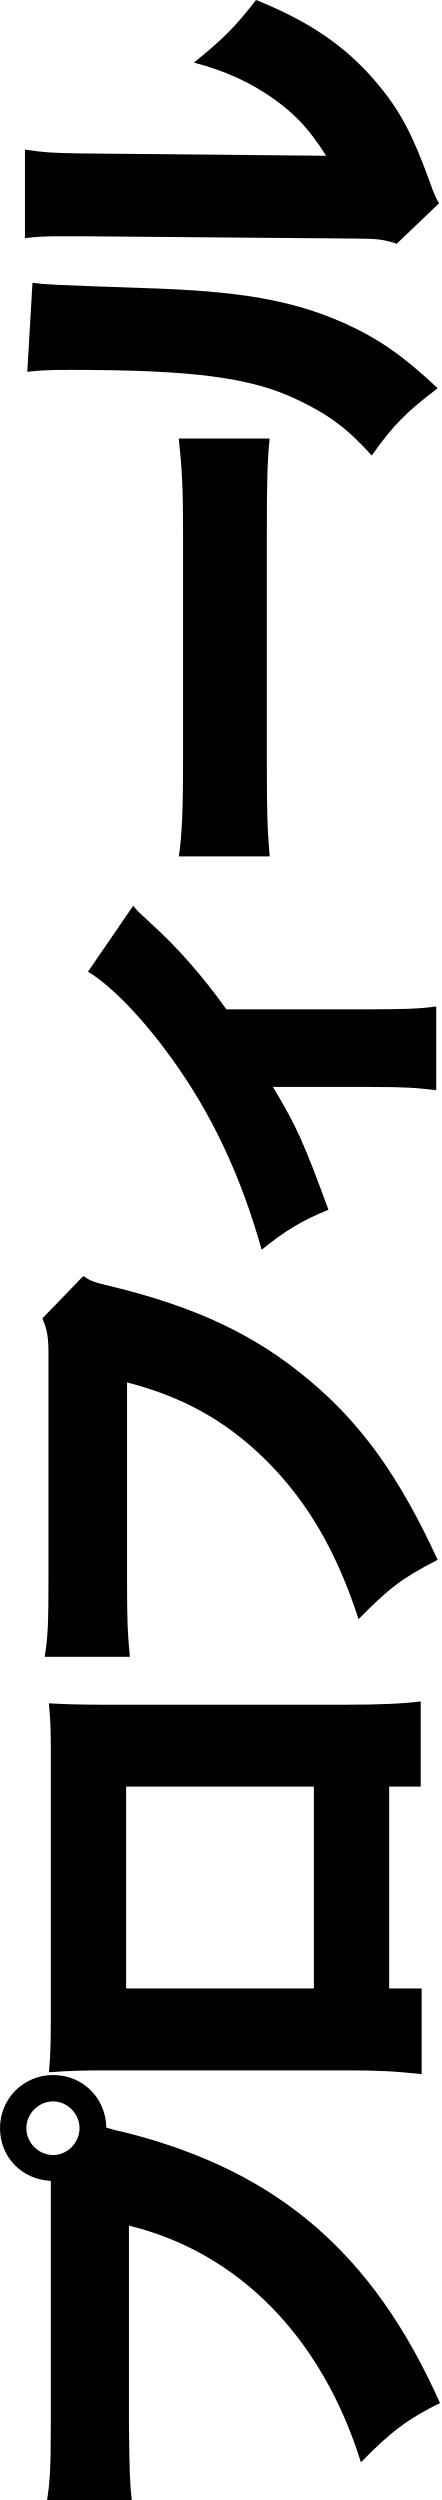
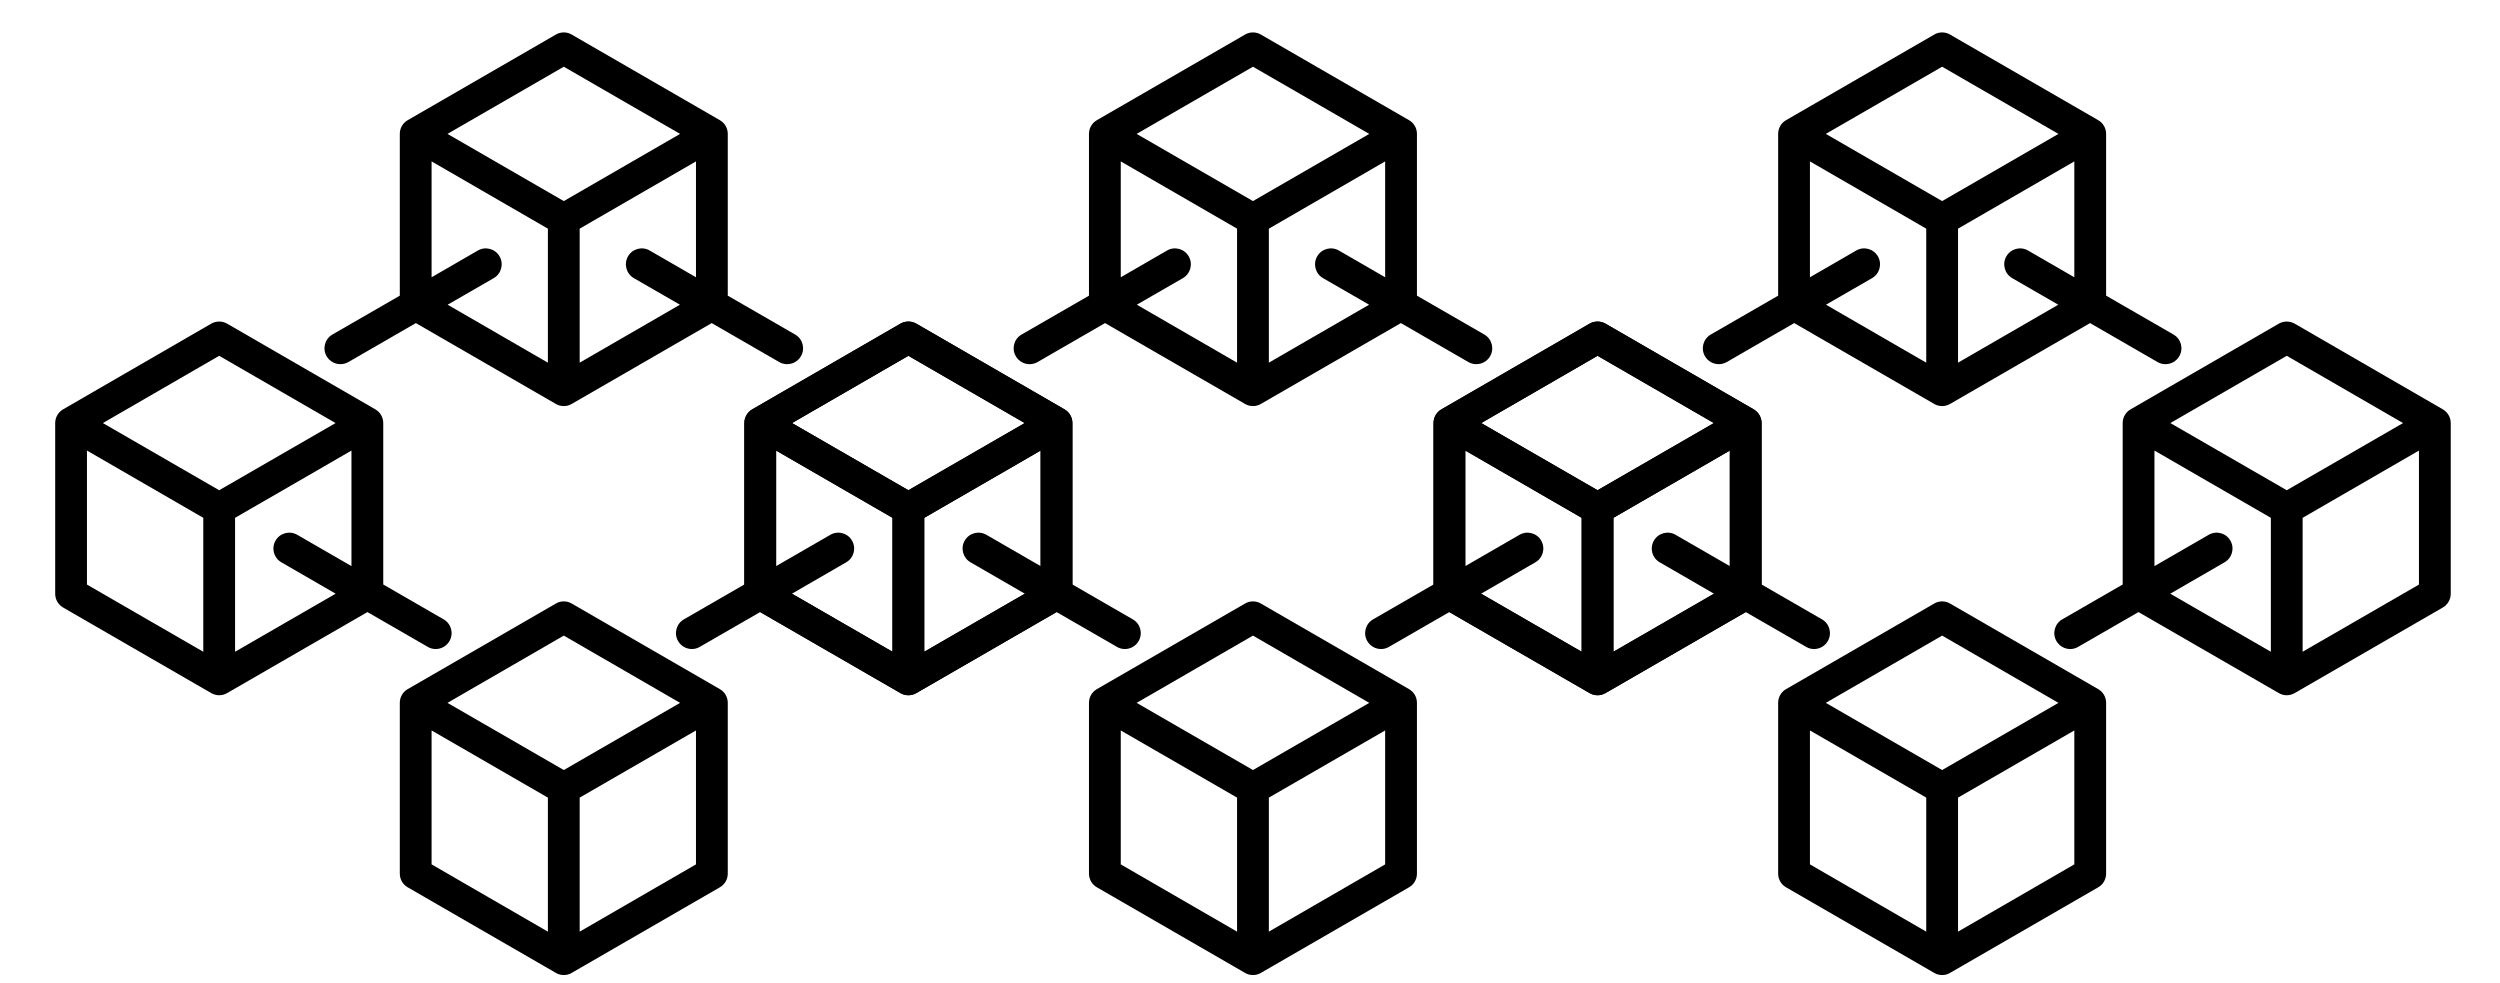
- <svg xmlns="http://www.w3.org/2000/svg" aria-hidden="true" fill="currentColor" width="135" height="765" viewBox="0 0 135 765">
-   <path id="katakana-profile" d="M32.544 651.088l1.152.288c.576.144 1.008.288 1.44.432l3.744.864c46.224 11.808 75.312 36.864 95.76 82.656-9.648 4.752-15.12 8.784-24.192 18.144-11.952-38.304-37.44-64.224-70.992-72.432v60.192c.144 15.264.288 18.72.864 23.76H14.4c.864-5.472 1.152-9.504 1.152-24.192v-73.44C6.624 666.928 0 660.016 0 651.232c0-9.072 7.2-16.272 16.272-16.272s16.128 7.056 16.272 16.128zm-24.48.144c0 4.464 3.744 8.208 8.208 8.208 4.32 0 8.064-3.744 8.064-8.208s-3.744-8.208-8.064-8.208c-4.464 0-8.208 3.744-8.208 8.208zm111.024-104.528v61.776h9.936v26.208c-7.92-.864-12.816-1.152-23.472-1.152H31.536c-6.192 0-10.656.144-16.56.576.432-5.04.576-7.92.576-17.424v-77.616c0-8.928 0-11.088-.576-17.856 5.04.288 10.224.432 16.992.432h73.008c11.088 0 18-.288 23.76-1.008v26.064h-9.648zm-23.04 0H38.592v61.776h57.456v-61.776zM12.96 403.44l12.528-12.96c2.448 1.584 3.168 1.872 8.064 3.024 26.784 6.48 44.784 15.12 61.2 28.944 15.984 13.392 27.504 29.52 39.168 54.864-10.944 5.616-14.832 8.64-24.192 18.144-6.768-20.736-15.552-35.856-28.224-48.528-12.24-12.096-25.344-19.44-42.624-23.904v59.76c0 13.968.144 16.56.864 24.192H13.68c1.008-6.192 1.152-10.512 1.152-24.624v-68.4c0-4.752-.432-7.344-1.872-10.512zm13.968-106.112l13.824-20.16c1.584 1.872 1.584 1.872 5.04 5.04 8.64 7.776 16.272 16.56 23.472 26.64h44.352c9.36 0 14.688-.144 19.872-.864v25.632c-5.616-.72-9.36-1.008-19.872-1.008H83.52c7.344 12.24 9.36 16.848 16.992 37.584-7.92 3.168-13.392 6.48-20.448 12.24-6.192-22.176-15.12-41.328-27.36-58.32-8.784-12.24-18.432-22.32-25.776-26.784zm55.584-35.264H54.72c1.008-6.768 1.296-14.544 1.296-29.52v-68.832c0-14.4-.288-19.872-1.296-29.52h27.792c-.72 6.912-.864 13.248-.864 29.664V232.4c0 16.128.144 20.88.864 29.664zM8.352 113.76l1.584-27.216c4.896.576 4.896.576 33.408 1.584 30.096.864 46.08 3.744 61.776 10.656 10.656 4.752 18.432 10.224 28.8 20.016-9.648 7.344-13.68 11.376-20.16 20.592-7.344-8.208-13.392-12.672-22.896-17.136-14.112-6.768-31.968-9.072-69.264-9.072-6.336 0-9.504.144-13.248.576zm-.72-40.896V45.792c5.904.864 8.208 1.008 16.704 1.152l75.456.72c-4.896-7.776-9.072-12.384-15.84-17.28-7.344-5.184-14.832-8.64-24.624-11.232C68.256 11.952 72 8.208 78.336 0c16.128 6.48 27.216 13.968 36.576 24.912 7.344 8.64 11.088 15.696 16.416 30.24 1.44 4.032 1.872 5.184 3.024 7.056l-12.96 12.384c-3.744-1.296-6.192-1.584-12.096-1.584l-85.248-.72h-5.184c-4.608 0-7.776.144-11.232.576z" />
+ <svg xmlns="http://www.w3.org/2000/svg" aria-hidden="true" fill="currentColor" width="560" height="220" viewBox="0 0 560 220">
+   <path id="katakana-project" d="M 155.898 193.621 L 129.848 208.688 L 129.848 178.668 L 155.898 163.621 Z M 96.676 163.621 L 122.727 178.668 L 122.727 208.688 L 96.676 193.621 Z M 126.289 142.375 L 152.34 157.441 L 126.289 172.488 L 100.234 157.441 Z M 161.238 154.359 L 128.066 135.195 C 126.973 134.547 125.602 134.547 124.508 135.195 L 91.336 154.359 C 90.223 154.992 89.555 156.16 89.555 157.441 L 89.555 195.68 C 89.555 196.961 90.223 198.129 91.336 198.762 L 124.508 217.926 C 125.062 218.262 125.676 218.41 126.289 218.41 C 126.898 218.41 127.512 218.262 128.066 217.926 L 161.238 198.762 C 162.352 198.129 163.02 196.961 163.02 195.68 L 163.02 157.441 C 163.02 156.16 162.352 154.992 161.238 154.359 " fill-opacity="1" fill-rule="nonzero" />
+   <path fill="#000000" d="M 96.676 36.152 L 104.277 40.551 L 122.727 51.219 L 122.727 81.238 L 100.273 68.254 L 110.602 62.297 C 112.305 61.312 112.883 59.125 111.898 57.418 C 110.914 55.711 108.727 55.133 107.039 56.117 L 96.676 62.109 Z M 126.289 14.945 L 152.34 29.992 L 126.289 45.043 L 100.234 29.992 Z M 145.535 56.117 C 143.828 55.133 141.66 55.711 140.676 57.418 C 139.695 59.125 140.27 61.312 141.973 62.297 L 152.301 68.254 L 129.848 81.238 L 129.848 51.219 L 148.297 40.551 L 155.898 36.152 L 155.898 62.109 Z M 76.258 81.574 C 76.852 81.574 77.465 81.426 78.02 81.109 L 93.152 72.371 L 124.508 90.48 C 125.062 90.812 125.676 90.961 126.289 90.961 C 126.898 90.961 127.512 90.812 128.066 90.48 L 159.422 72.371 L 174.555 81.109 C 175.109 81.426 175.723 81.574 176.316 81.574 C 177.559 81.574 178.746 80.941 179.41 79.793 C 180.395 78.105 179.82 75.914 178.113 74.934 L 163.02 66.23 L 163.02 29.992 C 163.02 28.715 162.352 27.547 161.238 26.914 L 128.066 7.746 C 126.973 7.098 125.602 7.098 124.508 7.746 L 91.336 26.914 C 90.223 27.547 89.555 28.715 89.555 29.992 L 89.555 66.23 L 74.461 74.934 C 72.754 75.914 72.18 78.105 73.164 79.793 C 73.832 80.941 75.016 81.574 76.258 81.574 " fill-opacity="1" fill-rule="nonzero" />
+   <g clip-path="url(#a06b0aca3c)">
+     <path fill="#000000" d="M 52.656 145.992 L 52.656 115.992 L 71.125 105.324 L 78.727 100.926 L 78.727 126.809 L 66.582 119.797 C 64.875 118.812 62.703 119.387 61.723 121.094 C 60.738 122.801 61.312 124.973 63.02 125.953 L 75.184 132.988 Z M 19.48 100.926 L 27.086 105.324 L 45.535 115.992 L 45.535 145.992 L 19.48 130.945 Z M 49.094 79.699 L 75.164 94.766 L 49.094 109.812 L 23.043 94.766 Z M 95.82 144.898 C 96.379 145.234 96.988 145.383 97.602 145.383 C 98.824 145.383 100.012 144.75 100.68 143.602 C 101.664 141.895 101.09 139.723 99.383 138.738 L 85.848 130.926 L 85.848 94.766 C 85.848 93.484 85.16 92.316 84.066 91.688 L 50.875 72.5 C 49.781 71.871 48.426 71.871 47.312 72.5 L 14.141 91.688 C 13.047 92.316 12.363 93.484 12.363 94.766 L 12.363 133.004 C 12.363 134.285 13.047 135.453 14.141 136.086 L 47.312 155.25 C 47.871 155.566 48.484 155.734 49.094 155.734 C 49.727 155.734 50.336 155.566 50.875 155.25 L 82.305 137.105 L 95.82 144.898 " fill-opacity="1" fill-rule="nonzero" />
+   </g>
+   <g clip-path="url(#d3483c977e)">
+     <path fill="#000000" d="M 207.039 145.992 L 207.039 115.992 L 225.492 105.324 L 233.094 100.926 L 233.094 130.945 Z M 190.852 121.094 C 189.871 119.387 187.699 118.812 185.996 119.797 L 173.848 126.809 L 173.848 100.926 L 181.453 105.324 L 199.922 115.992 L 199.922 145.992 L 177.391 132.988 L 189.555 125.953 C 191.262 124.973 191.836 122.801 190.852 121.094 Z M 203.48 79.699 L 229.531 94.766 L 203.48 109.812 L 177.41 94.766 Z M 238.434 91.688 L 205.262 72.5 C 204.148 71.871 202.793 71.871 201.699 72.5 L 168.508 91.688 C 167.414 92.316 166.73 93.484 166.73 94.766 L 166.73 130.926 L 153.191 138.738 C 151.488 139.723 150.91 141.895 151.895 143.602 C 152.562 144.75 153.75 145.383 154.973 145.383 C 155.586 145.383 156.195 145.234 156.754 144.898 L 170.27 137.105 L 201.699 155.25 C 202.238 155.566 202.852 155.734 203.48 155.734 C 204.094 155.734 204.703 155.566 205.262 155.25 L 238.434 136.086 C 239.527 135.453 240.215 134.285 240.215 133.004 L 240.215 94.766 C 240.215 93.484 239.527 92.316 238.434 91.688 " fill-opacity="1" fill-rule="nonzero" />
+   </g>
+   <path fill="#000000" d="M 310.273 193.621 L 284.223 208.688 L 284.223 178.668 L 310.273 163.621 Z M 251.051 163.621 L 277.102 178.668 L 277.102 208.688 L 251.051 193.621 Z M 280.664 142.375 L 306.715 157.441 L 280.664 172.488 L 254.609 157.441 Z M 315.613 154.359 L 282.441 135.195 C 281.348 134.547 279.977 134.547 278.883 135.195 L 245.711 154.359 C 244.598 154.992 243.93 156.16 243.93 157.441 L 243.93 195.68 C 243.93 196.961 244.598 198.129 245.711 198.762 L 278.883 217.926 C 279.438 218.262 280.051 218.41 280.664 218.41 C 281.273 218.41 281.887 218.262 282.441 217.926 L 315.613 198.762 C 316.727 198.129 317.395 196.961 317.395 195.68 L 317.395 157.441 C 317.395 156.16 316.727 154.992 315.613 154.359 " fill-opacity="1" fill-rule="nonzero" />
+   <path fill="#000000" d="M 251.051 36.152 L 258.652 40.551 L 277.102 51.219 L 277.102 81.238 L 254.648 68.254 L 264.977 62.297 C 266.68 61.312 267.258 59.125 266.273 57.418 C 265.289 55.711 263.102 55.133 261.414 56.117 L 251.051 62.109 Z M 280.664 14.945 L 306.715 29.992 L 280.664 45.043 L 254.609 29.992 Z M 299.91 56.117 C 298.203 55.133 296.035 55.711 295.051 57.418 C 294.07 59.125 294.645 61.312 296.348 62.297 L 306.676 68.254 L 284.223 81.238 L 284.223 51.219 L 302.672 40.551 L 310.273 36.152 L 310.273 62.109 Z M 230.633 81.574 C 231.227 81.574 231.84 81.426 232.395 81.109 L 247.527 72.371 L 278.883 90.48 C 279.438 90.812 280.051 90.961 280.664 90.961 C 281.273 90.961 281.887 90.812 282.441 90.48 L 313.797 72.371 L 328.93 81.109 C 329.484 81.426 330.098 81.574 330.691 81.574 C 331.934 81.574 333.121 80.941 333.785 79.793 C 334.77 78.105 334.195 75.914 332.488 74.934 L 317.395 66.23 L 317.395 29.992 C 317.395 28.715 316.727 27.547 315.613 26.914 L 282.441 7.746 C 281.348 7.098 279.977 7.098 278.883 7.746 L 245.711 26.914 C 244.598 27.547 243.93 28.715 243.93 29.992 L 243.93 66.23 L 228.836 74.934 C 227.129 75.914 226.555 78.105 227.539 79.793 C 228.207 80.941 229.391 81.574 230.633 81.574 " fill-opacity="1" fill-rule="nonzero" />
+   <g clip-path="url(#822f2df034)">
+     <path fill="#000000" d="M 207.031 145.992 L 207.031 115.992 L 225.5 105.324 L 233.102 100.926 L 233.102 126.809 L 220.957 119.797 C 219.25 118.812 217.078 119.387 216.098 121.094 C 215.113 122.801 215.688 124.973 217.395 125.953 L 229.559 132.988 Z M 173.855 100.926 L 181.461 105.324 L 199.91 115.992 L 199.91 145.992 L 173.855 130.945 Z M 203.469 79.699 L 229.539 94.766 L 203.469 109.812 L 177.418 94.766 Z M 250.195 144.898 C 250.754 145.234 251.363 145.383 251.977 145.383 C 253.199 145.383 254.387 144.75 255.055 143.602 C 256.039 141.895 255.465 139.723 253.758 138.738 L 240.223 130.926 L 240.223 94.766 C 240.223 93.484 239.535 92.316 238.441 91.688 L 205.25 72.5 C 204.156 71.871 202.801 71.871 201.688 72.5 L 168.516 91.688 C 167.422 92.316 166.738 93.484 166.738 94.766 L 166.738 133.004 C 166.738 134.285 167.422 135.453 168.516 136.086 L 201.688 155.25 C 202.246 155.566 202.859 155.734 203.469 155.734 C 204.102 155.734 204.711 155.566 205.25 155.25 L 236.68 137.105 L 250.195 144.898 " fill-opacity="1" fill-rule="nonzero" />
+   </g>
+   <g clip-path="url(#f49381dfa2)">
+     <path fill="#000000" d="M 361.414 145.992 L 361.414 115.992 L 379.867 105.324 L 387.469 100.926 L 387.469 130.945 Z M 345.227 121.094 C 344.246 119.387 342.074 118.812 340.371 119.797 L 328.223 126.809 L 328.223 100.926 L 335.828 105.324 L 354.297 115.992 L 354.297 145.992 L 331.766 132.988 L 343.93 125.953 C 345.637 124.973 346.211 122.801 345.227 121.094 Z M 357.855 79.699 L 383.906 94.766 L 357.855 109.812 L 331.785 94.766 Z M 392.809 91.688 L 359.637 72.5 C 358.523 71.871 357.168 71.871 356.074 72.5 L 322.883 91.688 C 321.789 92.316 321.105 93.484 321.105 94.766 L 321.105 130.926 L 307.566 138.738 C 305.863 139.723 305.285 141.895 306.27 143.602 C 306.938 144.75 308.125 145.383 309.348 145.383 C 309.961 145.383 310.57 145.234 311.129 144.898 L 324.645 137.105 L 356.074 155.25 C 356.613 155.566 357.227 155.734 357.855 155.734 C 358.469 155.734 359.078 155.566 359.637 155.25 L 392.809 136.086 C 393.902 135.453 394.59 134.285 394.59 133.004 L 394.59 94.766 C 394.59 93.484 393.902 92.316 392.809 91.688 " fill-opacity="1" fill-rule="nonzero" />
+   </g>
+   <path fill="#000000" d="M 464.648 193.621 L 438.598 208.688 L 438.598 178.668 L 464.648 163.621 Z M 405.426 163.621 L 431.477 178.668 L 431.477 208.688 L 405.426 193.621 Z M 435.039 142.375 L 461.09 157.441 L 435.039 172.488 L 408.984 157.441 Z M 469.988 154.359 L 436.816 135.195 C 435.723 134.547 434.352 134.547 433.258 135.195 L 400.086 154.359 C 398.973 154.992 398.305 156.16 398.305 157.441 L 398.305 195.68 C 398.305 196.961 398.973 198.129 400.086 198.762 L 433.258 217.926 C 433.812 218.262 434.426 218.41 435.039 218.41 C 435.648 218.41 436.262 218.262 436.816 217.926 L 469.988 198.762 C 471.102 198.129 471.77 196.961 471.77 195.68 L 471.77 157.441 C 471.77 156.16 471.102 154.992 469.988 154.359 " fill-opacity="1" fill-rule="nonzero" />
+   <path fill="#000000" d="M 405.426 36.152 L 413.027 40.551 L 431.477 51.219 L 431.477 81.238 L 409.023 68.254 L 419.352 62.297 C 421.055 61.312 421.633 59.125 420.648 57.418 C 419.664 55.711 417.477 55.133 415.789 56.117 L 405.426 62.109 Z M 435.039 14.945 L 461.09 29.992 L 435.039 45.043 L 408.984 29.992 Z M 454.285 56.117 C 452.578 55.133 450.41 55.711 449.426 57.418 C 448.445 59.125 449.02 61.312 450.723 62.297 L 461.051 68.254 L 438.598 81.238 L 438.598 51.219 L 457.047 40.551 L 464.648 36.152 L 464.648 62.109 Z M 385.008 81.574 C 385.602 81.574 386.215 81.426 386.77 81.109 L 401.902 72.371 L 433.258 90.48 C 433.812 90.812 434.426 90.961 435.039 90.961 C 435.648 90.961 436.262 90.812 436.816 90.48 L 468.172 72.371 L 483.305 81.109 C 483.859 81.426 484.473 81.574 485.066 81.574 C 486.309 81.574 487.496 80.941 488.16 79.793 C 489.145 78.105 488.57 75.914 486.863 74.934 L 471.77 66.23 L 471.77 29.992 C 471.77 28.715 471.102 27.547 469.988 26.914 L 436.816 7.746 C 435.723 7.098 434.352 7.098 433.258 7.746 L 400.086 26.914 C 398.973 27.547 398.305 28.715 398.305 29.992 L 398.305 66.23 L 383.211 74.934 C 381.504 75.914 380.93 78.105 381.914 79.793 C 382.582 80.941 383.766 81.574 385.008 81.574 " fill-opacity="1" fill-rule="nonzero" />
+   <g clip-path="url(#d4803f137d)">
+     <path fill="#000000" d="M 361.406 145.992 L 361.406 115.992 L 379.875 105.324 L 387.477 100.926 L 387.477 126.809 L 375.332 119.797 C 373.625 118.812 371.453 119.387 370.473 121.094 C 369.488 122.801 370.062 124.973 371.77 125.953 L 383.934 132.988 Z M 328.23 100.926 L 335.836 105.324 L 354.285 115.992 L 354.285 145.992 L 328.23 130.945 Z M 357.844 79.699 L 383.914 94.766 L 357.844 109.812 L 331.793 94.766 Z M 404.57 144.898 C 405.129 145.234 405.738 145.383 406.352 145.383 C 407.574 145.383 408.762 144.75 409.43 143.602 C 410.414 141.895 409.84 139.723 408.133 138.738 L 394.598 130.926 L 394.598 94.766 C 394.598 93.484 393.91 92.316 392.816 91.688 L 359.625 72.5 C 358.531 71.871 357.176 71.871 356.062 72.5 L 322.891 91.688 C 321.797 92.316 321.113 93.484 321.113 94.766 L 321.113 133.004 C 321.113 134.285 321.797 135.453 322.891 136.086 L 356.062 155.25 C 356.621 155.566 357.234 155.734 357.844 155.734 C 358.477 155.734 359.086 155.566 359.625 155.25 L 391.055 137.105 L 404.57 144.898 " fill-opacity="1" fill-rule="nonzero" />
+   </g>
+   <g clip-path="url(#2ab0140b79)">
+     <path fill="#000000" d="M 515.789 145.992 L 515.789 115.992 L 534.242 105.324 L 541.844 100.926 L 541.844 130.945 Z M 499.602 121.094 C 498.621 119.387 496.449 118.812 494.746 119.797 L 482.598 126.809 L 482.598 100.926 L 490.203 105.324 L 508.672 115.992 L 508.672 145.992 L 486.141 132.988 L 498.305 125.953 C 500.012 124.973 500.586 122.801 499.602 121.094 Z M 512.23 79.699 L 538.281 94.766 L 512.23 109.812 L 486.16 94.766 Z M 547.184 91.688 L 514.012 72.5 C 512.898 71.871 511.543 71.871 510.449 72.5 L 477.258 91.688 C 476.164 92.316 475.48 93.484 475.48 94.766 L 475.48 130.926 L 461.941 138.738 C 460.238 139.723 459.66 141.895 460.645 143.602 C 461.312 144.75 462.5 145.383 463.723 145.383 C 464.336 145.383 464.945 145.234 465.504 144.898 L 479.02 137.105 L 510.449 155.25 C 510.988 155.566 511.602 155.734 512.23 155.734 C 512.844 155.734 513.453 155.566 514.012 155.25 L 547.184 136.086 C 548.277 135.453 548.965 134.285 548.965 133.004 L 548.965 94.766 C 548.965 93.484 548.277 92.316 547.184 91.688 " fill-opacity="1" fill-rule="nonzero" />
+   </g>
</svg>
